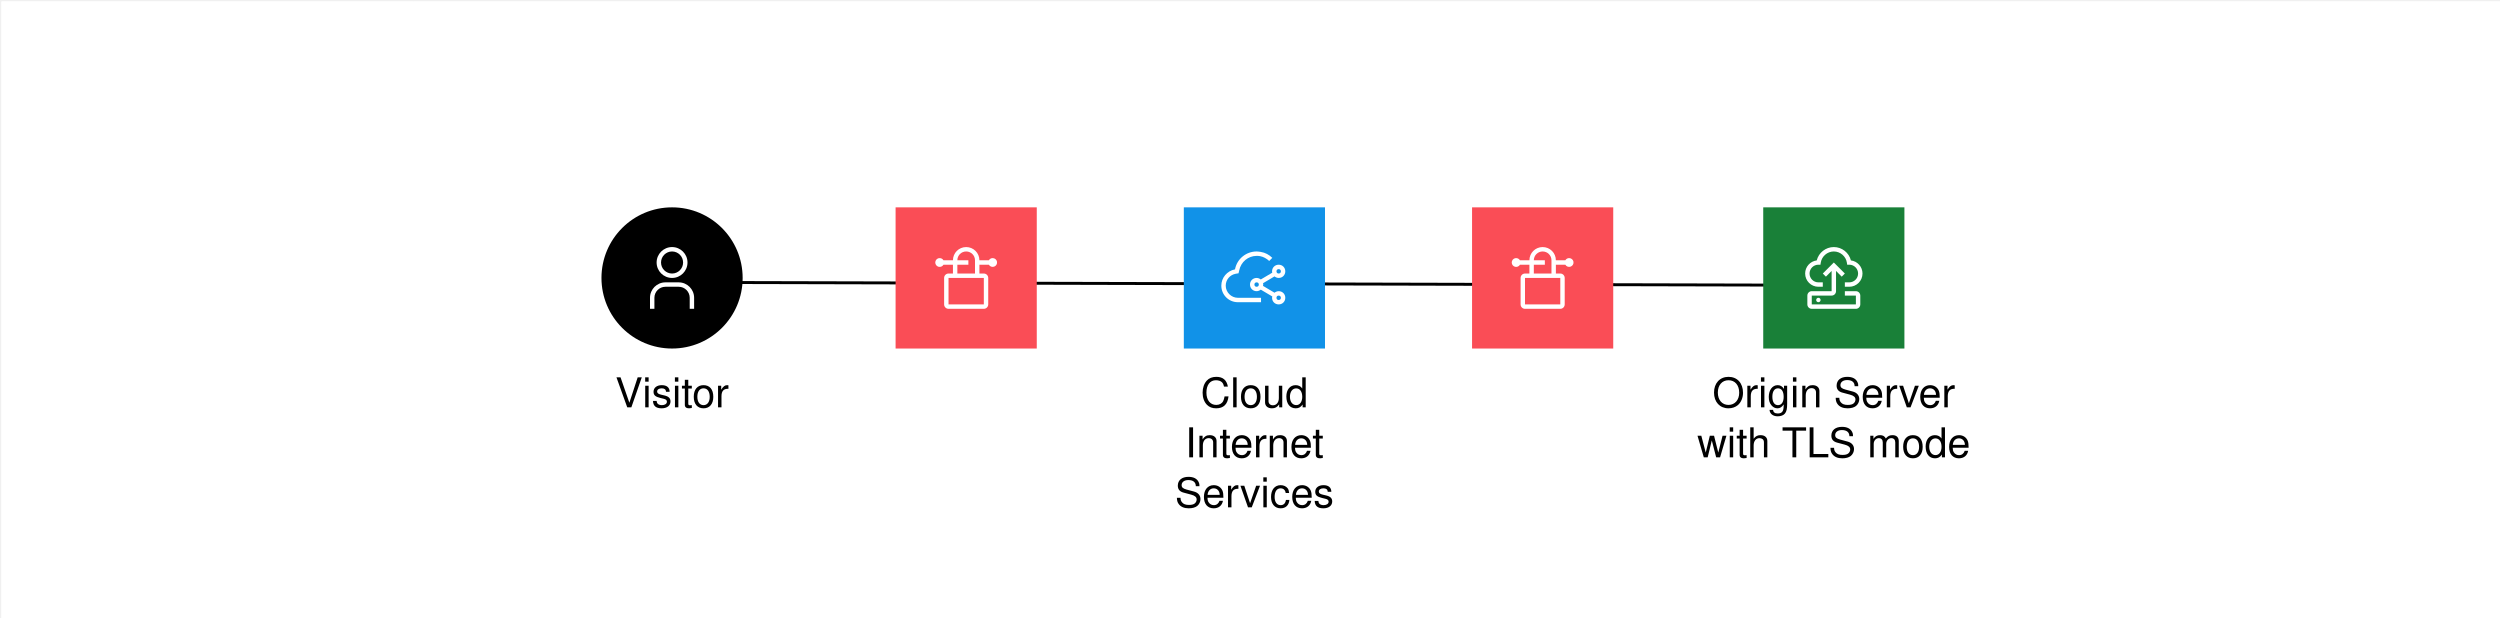
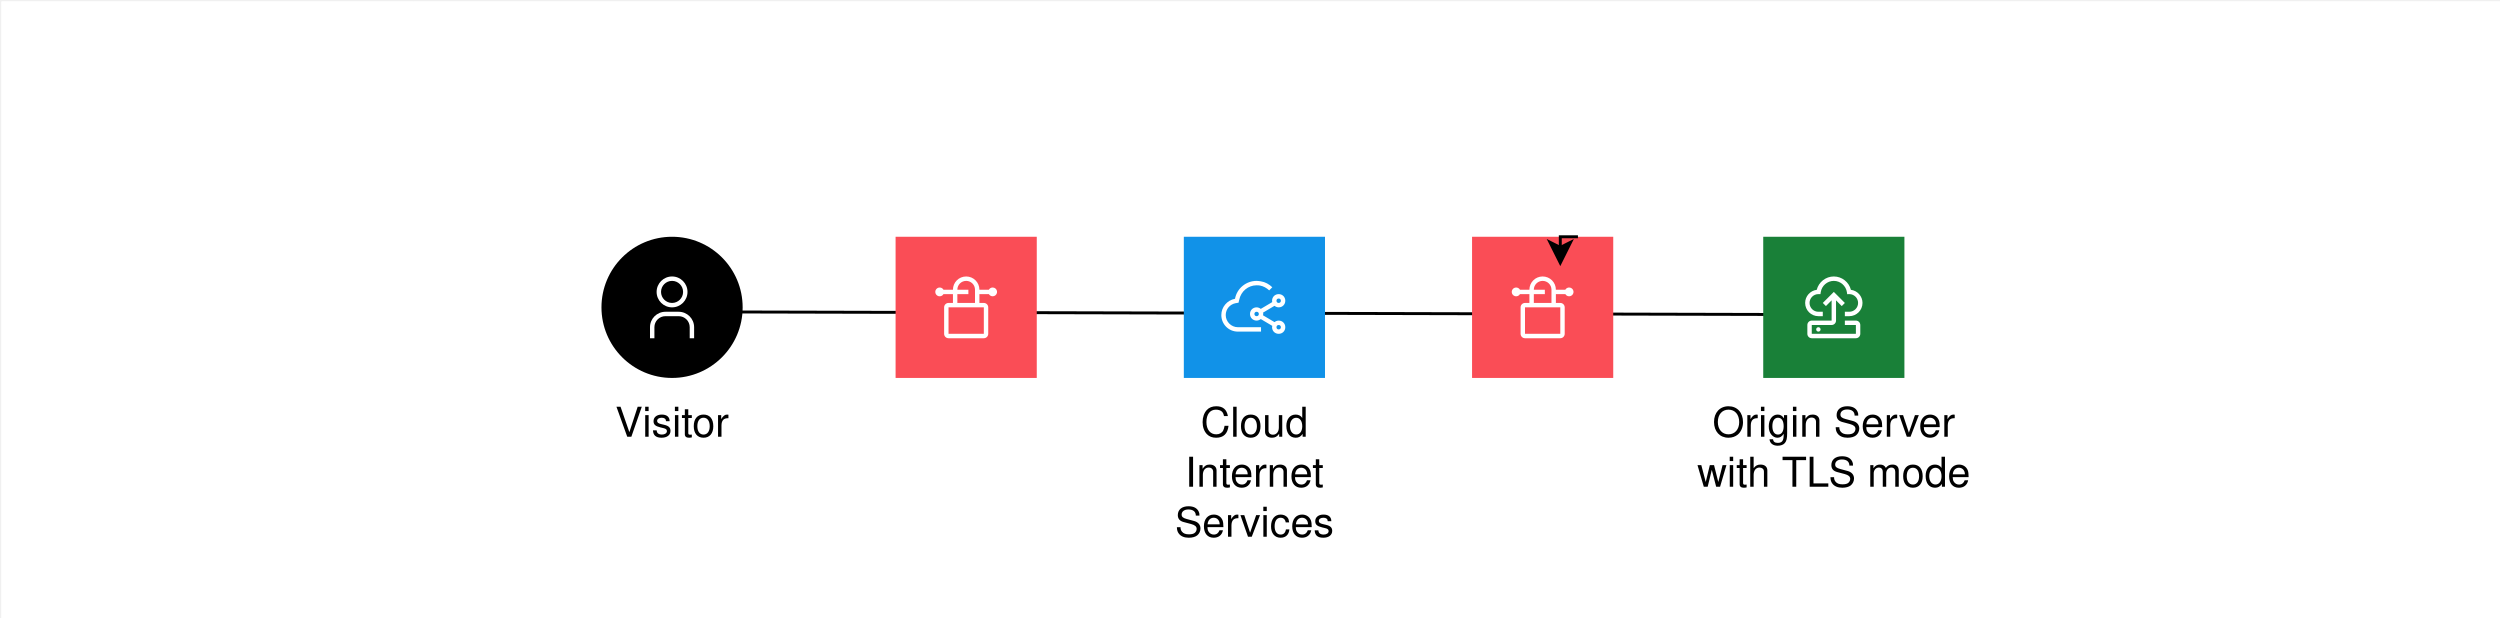
- <svg xmlns="http://www.w3.org/2000/svg" style="background: #ffffff; background-color: #ffffff; color-scheme: light;" version="1.1" width="850px" height="210px" viewBox="-0.5 -0.5 850 210" content="&lt;mxfile host=&quot;app.diagrams.net&quot; agent=&quot;Mozilla/5.0 (Macintosh; Intel Mac OS X 10_15_7) AppleWebKit/537.36 (KHTML, like Gecko) Chrome/138.0.0.0 Safari/537.36 Edg/138.0.0.0&quot; version=&quot;27.2.0&quot; scale=&quot;1&quot; border=&quot;0&quot;&gt;&#10;  &lt;diagram name=&quot;Page-1&quot; id=&quot;pApR3LaG8udPJI2VZ_sg&quot;&gt;&#10;    &lt;mxGraphModel dx=&quot;1226&quot; dy=&quot;698&quot; grid=&quot;1&quot; gridSize=&quot;10&quot; guides=&quot;1&quot; tooltips=&quot;1&quot; connect=&quot;1&quot; arrows=&quot;1&quot; fold=&quot;1&quot; page=&quot;1&quot; pageScale=&quot;1&quot; pageWidth=&quot;850&quot; pageHeight=&quot;1100&quot; math=&quot;0&quot; shadow=&quot;0&quot;&gt;&#10;      &lt;root&gt;&#10;        &lt;mxCell id=&quot;0&quot; /&gt;&#10;        &lt;mxCell id=&quot;1&quot; parent=&quot;0&quot; /&gt;&#10;        &lt;mxCell id=&quot;7pOWgZdMyRwZphAq9Xxv-1&quot; value=&quot;&quot; style=&quot;rounded=0;whiteSpace=wrap;html=1;fillColor=default;strokeColor=none;&quot; vertex=&quot;1&quot; parent=&quot;1&quot;&gt;&#10;          &lt;mxGeometry x=&quot;140&quot; y=&quot;170&quot; width=&quot;570&quot; height=&quot;210&quot; as=&quot;geometry&quot; /&gt;&#10;        &lt;/mxCell&gt;&#10;        &lt;mxCell id=&quot;7pOWgZdMyRwZphAq9Xxv-2&quot; value=&quot;&quot; style=&quot;endArrow=none;html=1;rounded=0;&quot; edge=&quot;1&quot; parent=&quot;1&quot;&gt;&#10;          &lt;mxGeometry width=&quot;50&quot; height=&quot;50&quot; relative=&quot;1&quot; as=&quot;geometry&quot;&gt;&#10;            &lt;mxPoint x=&quot;221&quot; y=&quot;265.5&quot; as=&quot;sourcePoint&quot; /&gt;&#10;            &lt;mxPoint x=&quot;631&quot; y=&quot;266.5&quot; as=&quot;targetPoint&quot; /&gt;&#10;          &lt;/mxGeometry&gt;&#10;        &lt;/mxCell&gt;&#10;        &lt;mxCell id=&quot;7pOWgZdMyRwZphAq9Xxv-3&quot; value=&quot;Visitor&quot; style=&quot;shape=ellipse;fillColor=#000000;aspect=fixed;resizable=0;labelPosition=center;verticalLabelPosition=bottom;align=center;verticalAlign=top;strokeColor=none;fontSize=14;&quot; vertex=&quot;1&quot; parent=&quot;1&quot;&gt;&#10;          &lt;mxGeometry x=&quot;204&quot; y=&quot;240&quot; width=&quot;48&quot; height=&quot;48&quot; as=&quot;geometry&quot; /&gt;&#10;        &lt;/mxCell&gt;&#10;        &lt;mxCell id=&quot;7pOWgZdMyRwZphAq9Xxv-4&quot; value=&quot;&quot; style=&quot;fillColor=#ffffff;strokeColor=none;dashed=0;outlineConnect=0;html=1;labelPosition=center;verticalLabelPosition=bottom;verticalAlign=top;part=1;movable=0;resizable=0;rotatable=0;shape=mxgraph.ibm_cloud.user&quot; vertex=&quot;1&quot; parent=&quot;7pOWgZdMyRwZphAq9Xxv-3&quot;&gt;&#10;          &lt;mxGeometry width=&quot;24&quot; height=&quot;24&quot; relative=&quot;1&quot; as=&quot;geometry&quot;&gt;&#10;            &lt;mxPoint x=&quot;12&quot; y=&quot;12&quot; as=&quot;offset&quot; /&gt;&#10;          &lt;/mxGeometry&gt;&#10;        &lt;/mxCell&gt;&#10;        &lt;mxCell id=&quot;7pOWgZdMyRwZphAq9Xxv-5&quot; value=&quot;Cloud &amp;#xa;Internet &amp;#xa;Services&quot; style=&quot;shape=rect;fillColor=#1192E8;aspect=fixed;resizable=0;labelPosition=center;verticalLabelPosition=bottom;align=center;verticalAlign=top;strokeColor=none;fontSize=14;&quot; vertex=&quot;1&quot; parent=&quot;1&quot;&gt;&#10;          &lt;mxGeometry x=&quot;402&quot; y=&quot;240&quot; width=&quot;48&quot; height=&quot;48&quot; as=&quot;geometry&quot; /&gt;&#10;        &lt;/mxCell&gt;&#10;        &lt;mxCell id=&quot;7pOWgZdMyRwZphAq9Xxv-6&quot; value=&quot;&quot; style=&quot;fillColor=#ffffff;strokeColor=none;dashed=0;outlineConnect=0;html=1;labelPosition=center;verticalLabelPosition=bottom;verticalAlign=top;part=1;movable=0;resizable=0;rotatable=0;shape=mxgraph.ibm_cloud.ibm-cloud--internet-services&quot; vertex=&quot;1&quot; parent=&quot;7pOWgZdMyRwZphAq9Xxv-5&quot;&gt;&#10;          &lt;mxGeometry width=&quot;24&quot; height=&quot;24&quot; relative=&quot;1&quot; as=&quot;geometry&quot;&gt;&#10;            &lt;mxPoint x=&quot;12&quot; y=&quot;12&quot; as=&quot;offset&quot; /&gt;&#10;          &lt;/mxGeometry&gt;&#10;        &lt;/mxCell&gt;&#10;        &lt;mxCell id=&quot;7pOWgZdMyRwZphAq9Xxv-7&quot; value=&quot;&quot; style=&quot;shape=rect;fillColor=#FA4D56;aspect=fixed;resizable=0;labelPosition=center;verticalLabelPosition=bottom;align=center;verticalAlign=top;strokeColor=none;fontSize=14;&quot; vertex=&quot;1&quot; parent=&quot;1&quot;&gt;&#10;          &lt;mxGeometry x=&quot;304&quot; y=&quot;240&quot; width=&quot;48&quot; height=&quot;48&quot; as=&quot;geometry&quot; /&gt;&#10;        &lt;/mxCell&gt;&#10;        &lt;mxCell id=&quot;7pOWgZdMyRwZphAq9Xxv-8&quot; value=&quot;&quot; style=&quot;fillColor=#ffffff;strokeColor=none;dashed=0;outlineConnect=0;html=1;labelPosition=center;verticalLabelPosition=bottom;verticalAlign=top;part=1;movable=0;resizable=0;rotatable=0;shape=mxgraph.ibm_cloud.vpn--connection&quot; vertex=&quot;1&quot; parent=&quot;7pOWgZdMyRwZphAq9Xxv-7&quot;&gt;&#10;          &lt;mxGeometry width=&quot;24&quot; height=&quot;24&quot; relative=&quot;1&quot; as=&quot;geometry&quot;&gt;&#10;            &lt;mxPoint x=&quot;12&quot; y=&quot;12&quot; as=&quot;offset&quot; /&gt;&#10;          &lt;/mxGeometry&gt;&#10;        &lt;/mxCell&gt;&#10;        &lt;mxCell id=&quot;7pOWgZdMyRwZphAq9Xxv-9&quot; value=&quot;&quot; style=&quot;shape=rect;fillColor=#FA4D56;aspect=fixed;resizable=0;labelPosition=center;verticalLabelPosition=bottom;align=center;verticalAlign=top;strokeColor=none;fontSize=14;&quot; vertex=&quot;1&quot; parent=&quot;1&quot;&gt;&#10;          &lt;mxGeometry x=&quot;500&quot; y=&quot;240&quot; width=&quot;48&quot; height=&quot;48&quot; as=&quot;geometry&quot; /&gt;&#10;        &lt;/mxCell&gt;&#10;        &lt;mxCell id=&quot;7pOWgZdMyRwZphAq9Xxv-10&quot; value=&quot;&quot; style=&quot;fillColor=#ffffff;strokeColor=none;dashed=0;outlineConnect=0;html=1;labelPosition=center;verticalLabelPosition=bottom;verticalAlign=top;part=1;movable=0;resizable=0;rotatable=0;shape=mxgraph.ibm_cloud.vpn--connection&quot; vertex=&quot;1&quot; parent=&quot;7pOWgZdMyRwZphAq9Xxv-9&quot;&gt;&#10;          &lt;mxGeometry width=&quot;24&quot; height=&quot;24&quot; relative=&quot;1&quot; as=&quot;geometry&quot;&gt;&#10;            &lt;mxPoint x=&quot;12&quot; y=&quot;12&quot; as=&quot;offset&quot; /&gt;&#10;          &lt;/mxGeometry&gt;&#10;        &lt;/mxCell&gt;&#10;        &lt;mxCell id=&quot;7pOWgZdMyRwZphAq9Xxv-11&quot; value=&quot;Origin Server&amp;#xa;with TLS mode&quot; style=&quot;shape=rect;fillColor=#198038;aspect=fixed;resizable=0;labelPosition=center;verticalLabelPosition=bottom;align=center;verticalAlign=top;strokeColor=none;fontSize=14;&quot; vertex=&quot;1&quot; parent=&quot;1&quot;&gt;&#10;          &lt;mxGeometry x=&quot;599&quot; y=&quot;240&quot; width=&quot;48&quot; height=&quot;48&quot; as=&quot;geometry&quot; /&gt;&#10;        &lt;/mxCell&gt;&#10;        &lt;mxCell id=&quot;7pOWgZdMyRwZphAq9Xxv-12&quot; value=&quot;&quot; style=&quot;fillColor=#ffffff;strokeColor=none;dashed=0;outlineConnect=0;html=1;labelPosition=center;verticalLabelPosition=bottom;verticalAlign=top;part=1;movable=0;resizable=0;rotatable=0;shape=mxgraph.ibm_cloud.ibm-cloud--virtual-server-classic&quot; vertex=&quot;1&quot; parent=&quot;7pOWgZdMyRwZphAq9Xxv-11&quot;&gt;&#10;          &lt;mxGeometry width=&quot;24&quot; height=&quot;24&quot; relative=&quot;1&quot; as=&quot;geometry&quot;&gt;&#10;            &lt;mxPoint x=&quot;12&quot; y=&quot;12&quot; as=&quot;offset&quot; /&gt;&#10;          &lt;/mxGeometry&gt;&#10;        &lt;/mxCell&gt;&#10;        &lt;mxCell id=&quot;7pOWgZdMyRwZphAq9Xxv-13&quot; value=&quot;&quot; style=&quot;rounded=0;whiteSpace=wrap;html=1;fillColor=default;strokeColor=none;&quot; vertex=&quot;1&quot; parent=&quot;1&quot;&gt;&#10;          &lt;mxGeometry y=&quot;170&quot; width=&quot;140&quot; height=&quot;210&quot; as=&quot;geometry&quot; /&gt;&#10;        &lt;/mxCell&gt;&#10;        &lt;mxCell id=&quot;7pOWgZdMyRwZphAq9Xxv-14&quot; value=&quot;&quot; style=&quot;rounded=0;whiteSpace=wrap;html=1;fillColor=default;strokeColor=none;&quot; vertex=&quot;1&quot; parent=&quot;1&quot;&gt;&#10;          &lt;mxGeometry x=&quot;710&quot; y=&quot;170&quot; width=&quot;140&quot; height=&quot;210&quot; as=&quot;geometry&quot; /&gt;&#10;        &lt;/mxCell&gt;&#10;      &lt;/root&gt;&#10;    &lt;/mxGraphModel&gt;&#10;  &lt;/diagram&gt;&#10;&lt;/mxfile&gt;&#10;">
+ <svg xmlns="http://www.w3.org/2000/svg" style="background: #ffffff; background-color: #ffffff; color-scheme: light;" version="1.1" width="850px" height="210px" viewBox="-0.5 -0.5 850 210" content="&lt;mxfile host=&quot;app.diagrams.net&quot; agent=&quot;Mozilla/5.0 (Macintosh; Intel Mac OS X 10_15_7) AppleWebKit/537.36 (KHTML, like Gecko) Chrome/138.0.0.0 Safari/537.36 Edg/138.0.0.0&quot; version=&quot;27.2.0&quot; scale=&quot;1&quot; border=&quot;0&quot;&gt;&#10;  &lt;diagram name=&quot;Page-1&quot; id=&quot;pApR3LaG8udPJI2VZ_sg&quot;&gt;&#10;    &lt;mxGraphModel dx=&quot;1226&quot; dy=&quot;698&quot; grid=&quot;1&quot; gridSize=&quot;10&quot; guides=&quot;1&quot; tooltips=&quot;1&quot; connect=&quot;1&quot; arrows=&quot;1&quot; fold=&quot;1&quot; page=&quot;1&quot; pageScale=&quot;1&quot; pageWidth=&quot;850&quot; pageHeight=&quot;1100&quot; math=&quot;0&quot; shadow=&quot;0&quot;&gt;&#10;      &lt;root&gt;&#10;        &lt;mxCell id=&quot;0&quot; /&gt;&#10;        &lt;mxCell id=&quot;1&quot; parent=&quot;0&quot; /&gt;&#10;        &lt;mxCell id=&quot;7pOWgZdMyRwZphAq9Xxv-1&quot; value=&quot;&quot; style=&quot;rounded=0;whiteSpace=wrap;html=1;fillColor=default;strokeColor=none;&quot; vertex=&quot;1&quot; parent=&quot;1&quot;&gt;&#10;          &lt;mxGeometry x=&quot;140&quot; y=&quot;170&quot; width=&quot;570&quot; height=&quot;210&quot; as=&quot;geometry&quot; /&gt;&#10;        &lt;/mxCell&gt;&#10;        &lt;mxCell id=&quot;7pOWgZdMyRwZphAq9Xxv-2&quot; value=&quot;&quot; style=&quot;endArrow=none;html=1;rounded=0;&quot; edge=&quot;1&quot; parent=&quot;1&quot;&gt;&#10;          &lt;mxGeometry width=&quot;50&quot; height=&quot;50&quot; relative=&quot;1&quot; as=&quot;geometry&quot;&gt;&#10;            &lt;mxPoint x=&quot;221&quot; y=&quot;275.5&quot; as=&quot;sourcePoint&quot; /&gt;&#10;            &lt;mxPoint x=&quot;631&quot; y=&quot;276.5&quot; as=&quot;targetPoint&quot; /&gt;&#10;          &lt;/mxGeometry&gt;&#10;        &lt;/mxCell&gt;&#10;        &lt;mxCell id=&quot;7pOWgZdMyRwZphAq9Xxv-3&quot; value=&quot;Visitor&quot; style=&quot;shape=ellipse;fillColor=#000000;aspect=fixed;resizable=0;labelPosition=center;verticalLabelPosition=bottom;align=center;verticalAlign=top;strokeColor=none;fontSize=14;&quot; vertex=&quot;1&quot; parent=&quot;1&quot;&gt;&#10;          &lt;mxGeometry x=&quot;204&quot; y=&quot;250&quot; width=&quot;48&quot; height=&quot;48&quot; as=&quot;geometry&quot; /&gt;&#10;        &lt;/mxCell&gt;&#10;        &lt;mxCell id=&quot;7pOWgZdMyRwZphAq9Xxv-4&quot; value=&quot;&quot; style=&quot;fillColor=#ffffff;strokeColor=none;dashed=0;outlineConnect=0;html=1;labelPosition=center;verticalLabelPosition=bottom;verticalAlign=top;part=1;movable=0;resizable=0;rotatable=0;shape=mxgraph.ibm_cloud.user&quot; vertex=&quot;1&quot; parent=&quot;7pOWgZdMyRwZphAq9Xxv-3&quot;&gt;&#10;          &lt;mxGeometry width=&quot;24&quot; height=&quot;24&quot; relative=&quot;1&quot; as=&quot;geometry&quot;&gt;&#10;            &lt;mxPoint x=&quot;12&quot; y=&quot;12&quot; as=&quot;offset&quot; /&gt;&#10;          &lt;/mxGeometry&gt;&#10;        &lt;/mxCell&gt;&#10;        &lt;mxCell id=&quot;7pOWgZdMyRwZphAq9Xxv-5&quot; value=&quot;Cloud &amp;#xa;Internet &amp;#xa;Services&quot; style=&quot;shape=rect;fillColor=#1192E8;aspect=fixed;resizable=0;labelPosition=center;verticalLabelPosition=bottom;align=center;verticalAlign=top;strokeColor=none;fontSize=14;&quot; vertex=&quot;1&quot; parent=&quot;1&quot;&gt;&#10;          &lt;mxGeometry x=&quot;402&quot; y=&quot;250&quot; width=&quot;48&quot; height=&quot;48&quot; as=&quot;geometry&quot; /&gt;&#10;        &lt;/mxCell&gt;&#10;        &lt;mxCell id=&quot;7pOWgZdMyRwZphAq9Xxv-6&quot; value=&quot;&quot; style=&quot;fillColor=#ffffff;strokeColor=none;dashed=0;outlineConnect=0;html=1;labelPosition=center;verticalLabelPosition=bottom;verticalAlign=top;part=1;movable=0;resizable=0;rotatable=0;shape=mxgraph.ibm_cloud.ibm-cloud--internet-services&quot; vertex=&quot;1&quot; parent=&quot;7pOWgZdMyRwZphAq9Xxv-5&quot;&gt;&#10;          &lt;mxGeometry width=&quot;24&quot; height=&quot;24&quot; relative=&quot;1&quot; as=&quot;geometry&quot;&gt;&#10;            &lt;mxPoint x=&quot;12&quot; y=&quot;12&quot; as=&quot;offset&quot; /&gt;&#10;          &lt;/mxGeometry&gt;&#10;        &lt;/mxCell&gt;&#10;        &lt;mxCell id=&quot;7pOWgZdMyRwZphAq9Xxv-7&quot; value=&quot;&quot; style=&quot;shape=rect;fillColor=#FA4D56;aspect=fixed;resizable=0;labelPosition=center;verticalLabelPosition=bottom;align=center;verticalAlign=top;strokeColor=none;fontSize=14;&quot; vertex=&quot;1&quot; parent=&quot;1&quot;&gt;&#10;          &lt;mxGeometry x=&quot;304&quot; y=&quot;250&quot; width=&quot;48&quot; height=&quot;48&quot; as=&quot;geometry&quot; /&gt;&#10;        &lt;/mxCell&gt;&#10;        &lt;mxCell id=&quot;7pOWgZdMyRwZphAq9Xxv-8&quot; value=&quot;&quot; style=&quot;fillColor=#ffffff;strokeColor=none;dashed=0;outlineConnect=0;html=1;labelPosition=center;verticalLabelPosition=bottom;verticalAlign=top;part=1;movable=0;resizable=0;rotatable=0;shape=mxgraph.ibm_cloud.vpn--connection&quot; vertex=&quot;1&quot; parent=&quot;7pOWgZdMyRwZphAq9Xxv-7&quot;&gt;&#10;          &lt;mxGeometry width=&quot;24&quot; height=&quot;24&quot; relative=&quot;1&quot; as=&quot;geometry&quot;&gt;&#10;            &lt;mxPoint x=&quot;12&quot; y=&quot;12&quot; as=&quot;offset&quot; /&gt;&#10;          &lt;/mxGeometry&gt;&#10;        &lt;/mxCell&gt;&#10;        &lt;mxCell id=&quot;7pOWgZdMyRwZphAq9Xxv-9&quot; value=&quot;&quot; style=&quot;shape=rect;fillColor=#FA4D56;aspect=fixed;resizable=0;labelPosition=center;verticalLabelPosition=bottom;align=center;verticalAlign=top;strokeColor=none;fontSize=14;&quot; vertex=&quot;1&quot; parent=&quot;1&quot;&gt;&#10;          &lt;mxGeometry x=&quot;500&quot; y=&quot;250&quot; width=&quot;48&quot; height=&quot;48&quot; as=&quot;geometry&quot; /&gt;&#10;        &lt;/mxCell&gt;&#10;        &lt;mxCell id=&quot;7pOWgZdMyRwZphAq9Xxv-10&quot; value=&quot;&quot; style=&quot;fillColor=#ffffff;strokeColor=none;dashed=0;outlineConnect=0;html=1;labelPosition=center;verticalLabelPosition=bottom;verticalAlign=top;part=1;movable=0;resizable=0;rotatable=0;shape=mxgraph.ibm_cloud.vpn--connection&quot; vertex=&quot;1&quot; parent=&quot;7pOWgZdMyRwZphAq9Xxv-9&quot;&gt;&#10;          &lt;mxGeometry width=&quot;24&quot; height=&quot;24&quot; relative=&quot;1&quot; as=&quot;geometry&quot;&gt;&#10;            &lt;mxPoint x=&quot;12&quot; y=&quot;12&quot; as=&quot;offset&quot; /&gt;&#10;          &lt;/mxGeometry&gt;&#10;        &lt;/mxCell&gt;&#10;        &lt;mxCell id=&quot;7pOWgZdMyRwZphAq9Xxv-11&quot; value=&quot;Origin Server&amp;#xa;with TLS mode&quot; style=&quot;shape=rect;fillColor=#198038;aspect=fixed;resizable=0;labelPosition=center;verticalLabelPosition=bottom;align=center;verticalAlign=top;strokeColor=none;fontSize=14;&quot; vertex=&quot;1&quot; parent=&quot;1&quot;&gt;&#10;          &lt;mxGeometry x=&quot;599&quot; y=&quot;250&quot; width=&quot;48&quot; height=&quot;48&quot; as=&quot;geometry&quot; /&gt;&#10;        &lt;/mxCell&gt;&#10;        &lt;mxCell id=&quot;7pOWgZdMyRwZphAq9Xxv-12&quot; value=&quot;&quot; style=&quot;fillColor=#ffffff;strokeColor=none;dashed=0;outlineConnect=0;html=1;labelPosition=center;verticalLabelPosition=bottom;verticalAlign=top;part=1;movable=0;resizable=0;rotatable=0;shape=mxgraph.ibm_cloud.ibm-cloud--virtual-server-classic&quot; vertex=&quot;1&quot; parent=&quot;7pOWgZdMyRwZphAq9Xxv-11&quot;&gt;&#10;          &lt;mxGeometry width=&quot;24&quot; height=&quot;24&quot; relative=&quot;1&quot; as=&quot;geometry&quot;&gt;&#10;            &lt;mxPoint x=&quot;12&quot; y=&quot;12&quot; as=&quot;offset&quot; /&gt;&#10;          &lt;/mxGeometry&gt;&#10;        &lt;/mxCell&gt;&#10;        &lt;mxCell id=&quot;7pOWgZdMyRwZphAq9Xxv-13&quot; value=&quot;&quot; style=&quot;rounded=0;whiteSpace=wrap;html=1;fillColor=default;strokeColor=none;&quot; vertex=&quot;1&quot; parent=&quot;1&quot;&gt;&#10;          &lt;mxGeometry y=&quot;170&quot; width=&quot;140&quot; height=&quot;210&quot; as=&quot;geometry&quot; /&gt;&#10;        &lt;/mxCell&gt;&#10;        &lt;mxCell id=&quot;7pOWgZdMyRwZphAq9Xxv-14&quot; value=&quot;&quot; style=&quot;rounded=0;whiteSpace=wrap;html=1;fillColor=default;strokeColor=none;&quot; vertex=&quot;1&quot; parent=&quot;1&quot;&gt;&#10;          &lt;mxGeometry x=&quot;710&quot; y=&quot;170&quot; width=&quot;140&quot; height=&quot;210&quot; as=&quot;geometry&quot; /&gt;&#10;        &lt;/mxCell&gt;&#10;        &lt;mxCell id=&quot;7pOWgZdMyRwZphAq9Xxv-15&quot; style=&quot;edgeStyle=orthogonalEdgeStyle;rounded=0;orthogonalLoop=1;jettySize=auto;html=1;exitX=0.75;exitY=0;exitDx=0;exitDy=0;entryX=0.625;entryY=0.208;entryDx=0;entryDy=0;entryPerimeter=0;&quot; edge=&quot;1&quot; parent=&quot;1&quot; source=&quot;7pOWgZdMyRwZphAq9Xxv-9&quot; target=&quot;7pOWgZdMyRwZphAq9Xxv-9&quot;&gt;&#10;          &lt;mxGeometry relative=&quot;1&quot; as=&quot;geometry&quot; /&gt;&#10;        &lt;/mxCell&gt;&#10;      &lt;/root&gt;&#10;    &lt;/mxGraphModel&gt;&#10;  &lt;/diagram&gt;&#10;&lt;/mxfile&gt;&#10;">
  <defs />
  <rect fill="#ffffff" width="100%" height="100%" x="0" y="0" style="fill: rgb(255, 255, 255);" />
  <g>
    <g data-cell-id="0">
      <g data-cell-id="1">
        <g data-cell-id="7pOWgZdMyRwZphAq9Xxv-1">
          <g>
            <rect x="140" y="0" width="570" height="210" fill="#ffffff" stroke="none" pointer-events="all" style="fill: rgb(255, 255, 255);" />
          </g>
        </g>
        <g data-cell-id="7pOWgZdMyRwZphAq9Xxv-2">
          <g>
-             <path d="M 221 95.5 L 631 96.5" fill="none" stroke="#000000" stroke-miterlimit="10" pointer-events="stroke" style="stroke: rgb(0, 0, 0);" />
+             <path d="M 221 105.5 L 631 106.5" fill="none" stroke="#000000" stroke-miterlimit="10" pointer-events="stroke" style="stroke: rgb(0, 0, 0);" />
          </g>
        </g>
        <g data-cell-id="7pOWgZdMyRwZphAq9Xxv-3">
          <g>
-             <ellipse cx="228" cy="94" rx="24" ry="24" fill="#000000" stroke="none" pointer-events="all" style="fill: rgb(0, 0, 0);" />
+             <ellipse cx="228" cy="104" rx="24" ry="24" fill="#000000" stroke="none" pointer-events="all" style="fill: rgb(0, 0, 0);" />
          </g>
          <g>
            <g fill="#000000" font-family="Helvetica" text-anchor="middle" font-size="14px" style="fill: rgb(0, 0, 0);">
-               <text x="228" y="138">Visitor</text>
+               <text x="228" y="148">Visitor</text>
            </g>
          </g>
          <g data-cell-id="7pOWgZdMyRwZphAq9Xxv-4">
            <g>
-               <rect x="216" y="82" width="24" height="24" fill="none" stroke="none" pointer-events="all" />
-               <rect x="216" y="82" width="0" height="0" fill="none" stroke="none" pointer-events="all" />
-               <path d="M 228 85 C 230.07 85 231.75 86.68 231.75 88.75 C 231.75 90.82 230.07 92.5 228 92.5 C 225.93 92.5 224.25 90.82 224.25 88.75 C 224.25 86.68 225.93 85 228 85 M 228 83.5 C 225.1 83.5 222.75 85.85 222.75 88.75 C 222.75 91.65 225.1 94 228 94 C 230.9 94 233.25 91.65 233.25 88.75 C 233.25 85.85 230.9 83.5 228 83.5 Z M 235.5 104.5 L 234 104.5 L 234 100.75 C 234 98.68 232.32 97 230.25 97 L 225.75 97 C 223.68 97 222 98.68 222 100.75 L 222 104.5 L 220.5 104.5 L 220.5 100.75 C 220.5 97.85 222.85 95.5 225.75 95.5 L 230.25 95.5 C 233.15 95.5 235.5 97.85 235.5 100.75 Z" fill="#ffffff" stroke="none" pointer-events="all" style="fill: rgb(255, 255, 255);" />
+               <rect x="216" y="92" width="24" height="24" fill="none" stroke="none" pointer-events="all" />
+               <rect x="216" y="92" width="0" height="0" fill="none" stroke="none" pointer-events="all" />
+               <path d="M 228 95 C 230.07 95 231.75 96.68 231.75 98.75 C 231.75 100.82 230.07 102.5 228 102.5 C 225.93 102.5 224.25 100.82 224.25 98.75 C 224.25 96.68 225.93 95 228 95 M 228 93.5 C 225.1 93.5 222.75 95.85 222.75 98.75 C 222.75 101.65 225.1 104 228 104 C 230.9 104 233.25 101.65 233.25 98.75 C 233.25 95.85 230.9 93.5 228 93.5 Z M 235.5 114.5 L 234 114.5 L 234 110.75 C 234 108.68 232.32 107 230.25 107 L 225.75 107 C 223.68 107 222 108.68 222 110.75 L 222 114.5 L 220.5 114.5 L 220.5 110.75 C 220.5 107.85 222.85 105.5 225.75 105.5 L 230.25 105.5 C 233.15 105.5 235.5 107.85 235.5 110.75 Z" fill="#ffffff" stroke="none" pointer-events="all" style="fill: rgb(255, 255, 255);" />
            </g>
          </g>
        </g>
        <g data-cell-id="7pOWgZdMyRwZphAq9Xxv-5">
          <g>
-             <rect x="402" y="70" width="48" height="48" fill="#1192e8" stroke="none" pointer-events="all" style="fill: rgb(17, 146, 232);" />
+             <rect x="402" y="80" width="48" height="48" fill="#1192e8" stroke="none" pointer-events="all" style="fill: rgb(17, 146, 232);" />
          </g>
          <g>
            <g fill="#000000" font-family="Helvetica" text-anchor="middle" font-size="14px" style="fill: rgb(0, 0, 0);">
-               <text x="426" y="138">Cloud </text>
-               <text x="426" y="155">Internet </text>
-               <text x="426" y="172">Services</text>
+               <text x="426" y="148">Cloud </text>
+               <text x="426" y="165">Internet </text>
+               <text x="426" y="182">Services</text>
            </g>
          </g>
          <g data-cell-id="7pOWgZdMyRwZphAq9Xxv-6">
            <g>
-               <rect x="414" y="82" width="24" height="24" fill="none" stroke="none" pointer-events="all" />
-               <rect x="414" y="82" width="0" height="0" fill="none" stroke="none" pointer-events="all" />
-               <path d="M 434.25 98.5 C 433.72 98.5 433.2 98.73 432.83 99.02 L 428.92 96.7 C 428.92 96.55 429 96.4 429 96.25 C 429 96.1 429 95.95 428.92 95.8 L 432.83 93.48 C 433.2 93.77 433.72 94 434.25 94 C 435.53 94 436.5 93.02 436.5 91.75 C 436.5 90.48 435.53 89.5 434.25 89.5 C 432.97 89.5 432 90.48 432 91.75 C 432 91.9 432 92.05 432.08 92.2 L 428.17 94.52 C 427.8 94.23 427.28 94 426.75 94 C 425.47 94 424.5 94.98 424.5 96.25 C 424.5 97.52 425.47 98.5 426.75 98.5 C 427.28 98.5 427.8 98.27 428.17 97.98 L 432.08 100.3 C 432.08 100.45 432 100.6 432 100.75 C 432 102.02 432.97 103 434.25 103 C 435.53 103 436.5 102.02 436.5 100.75 C 436.5 99.48 435.53 98.5 434.25 98.5 Z M 434.25 91 C 434.7 91 435 91.3 435 91.75 C 435 92.2 434.7 92.5 434.25 92.5 C 433.8 92.5 433.5 92.2 433.5 91.75 C 433.5 91.3 433.8 91 434.25 91 Z M 426.75 97 C 426.3 97 426 96.7 426 96.25 C 426 95.8 426.3 95.5 426.75 95.5 C 427.2 95.5 427.5 95.8 427.5 96.25 C 427.5 96.7 427.2 97 426.75 97 Z M 434.25 101.5 C 433.8 101.5 433.5 101.2 433.5 100.75 C 433.5 100.3 433.8 100 434.25 100 C 434.7 100 435 100.3 435 100.75 C 435 101.2 434.7 101.5 434.25 101.5 Z" fill="#ffffff" stroke="none" pointer-events="all" style="fill: rgb(255, 255, 255);" />
-               <path d="M 428.25 100.75 L 420.38 100.75 C 418.13 100.75 416.25 98.88 416.25 96.63 C 416.25 94.6 417.67 92.95 419.63 92.58 L 420.6 92.42 L 420.83 91.45 C 421.42 88.52 423.9 86.5 426.75 86.5 C 427.13 86.5 427.5 86.5 427.88 86.58 C 429.08 86.8 430.13 87.4 431.03 88.23 L 432.08 87.17 C 431.03 86.13 429.67 85.38 428.17 85.15 C 427.72 85.08 427.2 85 426.75 85 C 423.22 85 420.08 87.48 419.4 91.08 C 416.7 91.6 414.75 93.92 414.75 96.63 C 414.75 99.7 417.22 102.25 420.38 102.25 L 428.25 102.25 L 428.25 100.75 Z" fill="#ffffff" stroke="none" pointer-events="all" style="fill: rgb(255, 255, 255);" />
+               <rect x="414" y="92" width="24" height="24" fill="none" stroke="none" pointer-events="all" />
+               <rect x="414" y="92" width="0" height="0" fill="none" stroke="none" pointer-events="all" />
+               <path d="M 434.25 108.5 C 433.72 108.5 433.2 108.73 432.83 109.02 L 428.92 106.7 C 428.92 106.55 429 106.4 429 106.25 C 429 106.1 429 105.95 428.92 105.8 L 432.83 103.48 C 433.2 103.77 433.72 104 434.25 104 C 435.53 104 436.5 103.02 436.5 101.75 C 436.5 100.48 435.53 99.5 434.25 99.5 C 432.97 99.5 432 100.48 432 101.75 C 432 101.9 432 102.05 432.08 102.2 L 428.17 104.52 C 427.8 104.23 427.28 104 426.75 104 C 425.47 104 424.5 104.98 424.5 106.25 C 424.5 107.52 425.47 108.5 426.75 108.5 C 427.28 108.5 427.8 108.27 428.17 107.98 L 432.08 110.3 C 432.08 110.45 432 110.6 432 110.75 C 432 112.02 432.97 113 434.25 113 C 435.53 113 436.5 112.02 436.5 110.75 C 436.5 109.48 435.53 108.5 434.25 108.5 Z M 434.25 101 C 434.7 101 435 101.3 435 101.75 C 435 102.2 434.7 102.5 434.25 102.5 C 433.8 102.5 433.5 102.2 433.5 101.75 C 433.5 101.3 433.8 101 434.25 101 Z M 426.75 107 C 426.3 107 426 106.7 426 106.25 C 426 105.8 426.3 105.5 426.75 105.5 C 427.2 105.5 427.5 105.8 427.5 106.25 C 427.5 106.7 427.2 107 426.75 107 Z M 434.25 111.5 C 433.8 111.5 433.5 111.2 433.5 110.75 C 433.5 110.3 433.8 110 434.25 110 C 434.7 110 435 110.3 435 110.75 C 435 111.2 434.7 111.5 434.25 111.5 Z" fill="#ffffff" stroke="none" pointer-events="all" style="fill: rgb(255, 255, 255);" />
+               <path d="M 428.25 110.75 L 420.38 110.75 C 418.13 110.75 416.25 108.88 416.25 106.63 C 416.25 104.6 417.67 102.95 419.63 102.58 L 420.6 102.42 L 420.83 101.45 C 421.42 98.52 423.9 96.5 426.75 96.5 C 427.13 96.5 427.5 96.5 427.88 96.58 C 429.08 96.8 430.13 97.4 431.03 98.23 L 432.08 97.17 C 431.03 96.13 429.67 95.38 428.17 95.15 C 427.72 95.08 427.2 95 426.75 95 C 423.22 95 420.08 97.48 419.4 101.08 C 416.7 101.6 414.75 103.92 414.75 106.63 C 414.75 109.7 417.22 112.25 420.38 112.25 L 428.25 112.25 L 428.25 110.75 Z" fill="#ffffff" stroke="none" pointer-events="all" style="fill: rgb(255, 255, 255);" />
            </g>
          </g>
        </g>
        <g data-cell-id="7pOWgZdMyRwZphAq9Xxv-7">
          <g>
-             <rect x="304" y="70" width="48" height="48" fill="#fa4d56" stroke="none" pointer-events="all" style="fill: rgb(250, 77, 86);" />
+             <rect x="304" y="80" width="48" height="48" fill="#fa4d56" stroke="none" pointer-events="all" style="fill: rgb(250, 77, 86);" />
          </g>
          <g data-cell-id="7pOWgZdMyRwZphAq9Xxv-8">
            <g>
-               <rect x="316" y="82" width="24" height="24" fill="none" stroke="none" pointer-events="all" />
-               <rect x="316" y="82" width="0" height="0" fill="none" stroke="none" pointer-events="all" />
-               <path d="M 337 87.25 C 336.47 87.25 335.97 87.54 335.71 88 L 332.5 88 C 332.5 85.51 330.49 83.5 328 83.5 C 325.51 83.5 323.5 85.51 323.5 88 L 320.29 88 C 319.95 87.41 319.26 87.13 318.6 87.3 C 317.95 87.48 317.49 88.07 317.49 88.75 C 317.49 89.43 317.95 90.02 318.6 90.2 C 319.26 90.37 319.95 90.09 320.29 89.5 L 323.5 89.5 L 323.5 92.5 L 322 92.5 C 321.17 92.5 320.5 93.17 320.5 94 L 320.5 103 C 320.5 103.83 321.17 104.5 322 104.5 L 334 104.5 C 334.83 104.5 335.5 103.83 335.5 103 L 335.5 94 C 335.5 93.17 334.83 92.5 334 92.5 L 332.5 92.5 L 332.5 89.5 L 335.71 89.5 C 336.07 90.13 336.84 90.4 337.52 90.15 C 338.2 89.9 338.61 89.2 338.48 88.48 C 338.35 87.77 337.73 87.25 337 87.25 M 325 88 C 325 86.34 326.34 85 328 85 C 329.66 85 331 86.34 331 88 L 331 92.5 L 325 92.5 L 325 89.5 L 328.75 89.5 L 328.75 88 Z M 334 94 L 334 103 L 322 103 L 322 94 Z" fill="#ffffff" stroke="none" pointer-events="all" style="fill: rgb(255, 255, 255);" />
+               <rect x="316" y="92" width="24" height="24" fill="none" stroke="none" pointer-events="all" />
+               <rect x="316" y="92" width="0" height="0" fill="none" stroke="none" pointer-events="all" />
+               <path d="M 337 97.25 C 336.47 97.25 335.97 97.54 335.71 98 L 332.5 98 C 332.5 95.51 330.49 93.5 328 93.5 C 325.51 93.5 323.5 95.51 323.5 98 L 320.29 98 C 319.95 97.41 319.26 97.13 318.6 97.3 C 317.95 97.48 317.49 98.07 317.49 98.75 C 317.49 99.43 317.95 100.02 318.6 100.2 C 319.26 100.37 319.95 100.09 320.29 99.5 L 323.5 99.5 L 323.5 102.5 L 322 102.5 C 321.17 102.5 320.5 103.17 320.5 104 L 320.5 113 C 320.5 113.83 321.17 114.5 322 114.5 L 334 114.5 C 334.83 114.5 335.5 113.83 335.5 113 L 335.5 104 C 335.5 103.17 334.83 102.5 334 102.5 L 332.5 102.5 L 332.5 99.5 L 335.71 99.5 C 336.07 100.13 336.84 100.4 337.52 100.15 C 338.2 99.9 338.61 99.2 338.48 98.48 C 338.35 97.77 337.73 97.25 337 97.25 M 325 98 C 325 96.34 326.34 95 328 95 C 329.66 95 331 96.34 331 98 L 331 102.5 L 325 102.5 L 325 99.5 L 328.75 99.5 L 328.75 98 Z M 334 104 L 334 113 L 322 113 L 322 104 Z" fill="#ffffff" stroke="none" pointer-events="all" style="fill: rgb(255, 255, 255);" />
            </g>
          </g>
        </g>
        <g data-cell-id="7pOWgZdMyRwZphAq9Xxv-9">
          <g>
-             <rect x="500" y="70" width="48" height="48" fill="#fa4d56" stroke="none" pointer-events="all" style="fill: rgb(250, 77, 86);" />
+             <rect x="500" y="80" width="48" height="48" fill="#fa4d56" stroke="none" pointer-events="all" style="fill: rgb(250, 77, 86);" />
          </g>
          <g data-cell-id="7pOWgZdMyRwZphAq9Xxv-10">
            <g>
-               <rect x="512" y="82" width="24" height="24" fill="none" stroke="none" pointer-events="all" />
-               <rect x="512" y="82" width="0" height="0" fill="none" stroke="none" pointer-events="all" />
-               <path d="M 533 87.25 C 532.47 87.25 531.97 87.54 531.71 88 L 528.5 88 C 528.5 85.51 526.49 83.5 524 83.5 C 521.51 83.5 519.5 85.51 519.5 88 L 516.29 88 C 515.95 87.41 515.26 87.13 514.6 87.3 C 513.95 87.48 513.49 88.07 513.49 88.75 C 513.49 89.43 513.95 90.02 514.6 90.2 C 515.26 90.37 515.95 90.09 516.29 89.5 L 519.5 89.5 L 519.5 92.5 L 518 92.5 C 517.17 92.5 516.5 93.17 516.5 94 L 516.5 103 C 516.5 103.83 517.17 104.5 518 104.5 L 530 104.5 C 530.83 104.5 531.5 103.83 531.5 103 L 531.5 94 C 531.5 93.17 530.83 92.5 530 92.5 L 528.5 92.5 L 528.5 89.5 L 531.71 89.5 C 532.07 90.13 532.84 90.4 533.52 90.15 C 534.2 89.9 534.61 89.2 534.48 88.48 C 534.35 87.77 533.73 87.25 533 87.25 M 521 88 C 521 86.34 522.34 85 524 85 C 525.66 85 527 86.34 527 88 L 527 92.5 L 521 92.5 L 521 89.5 L 524.75 89.5 L 524.75 88 Z M 530 94 L 530 103 L 518 103 L 518 94 Z" fill="#ffffff" stroke="none" pointer-events="all" style="fill: rgb(255, 255, 255);" />
+               <rect x="512" y="92" width="24" height="24" fill="none" stroke="none" pointer-events="all" />
+               <rect x="512" y="92" width="0" height="0" fill="none" stroke="none" pointer-events="all" />
+               <path d="M 533 97.25 C 532.47 97.25 531.97 97.54 531.71 98 L 528.5 98 C 528.5 95.51 526.49 93.5 524 93.5 C 521.51 93.5 519.5 95.51 519.5 98 L 516.29 98 C 515.95 97.41 515.26 97.13 514.6 97.3 C 513.95 97.48 513.49 98.07 513.49 98.75 C 513.49 99.43 513.95 100.02 514.6 100.2 C 515.26 100.37 515.95 100.09 516.29 99.5 L 519.5 99.5 L 519.5 102.5 L 518 102.5 C 517.17 102.5 516.5 103.17 516.5 104 L 516.5 113 C 516.5 113.83 517.17 114.5 518 114.5 L 530 114.5 C 530.83 114.5 531.5 113.83 531.5 113 L 531.5 104 C 531.5 103.17 530.83 102.5 530 102.5 L 528.5 102.5 L 528.5 99.5 L 531.71 99.5 C 532.07 100.13 532.84 100.4 533.52 100.15 C 534.2 99.9 534.61 99.2 534.48 98.48 C 534.35 97.77 533.73 97.25 533 97.25 M 521 98 C 521 96.34 522.34 95 524 95 C 525.66 95 527 96.34 527 98 L 527 102.5 L 521 102.5 L 521 99.5 L 524.75 99.5 L 524.75 98 Z M 530 104 L 530 113 L 518 113 L 518 104 Z" fill="#ffffff" stroke="none" pointer-events="all" style="fill: rgb(255, 255, 255);" />
            </g>
          </g>
        </g>
        <g data-cell-id="7pOWgZdMyRwZphAq9Xxv-11">
          <g>
-             <rect x="599" y="70" width="48" height="48" fill="#198038" stroke="none" pointer-events="all" style="fill: rgb(25, 128, 56);" />
+             <rect x="599" y="80" width="48" height="48" fill="#198038" stroke="none" pointer-events="all" style="fill: rgb(25, 128, 56);" />
          </g>
          <g>
            <g fill="#000000" font-family="Helvetica" text-anchor="middle" font-size="14px" style="fill: rgb(0, 0, 0);">
-               <text x="623" y="138">Origin Server</text>
-               <text x="623" y="155">with TLS mode</text>
+               <text x="623" y="148">Origin Server</text>
+               <text x="623" y="165">with TLS mode</text>
            </g>
          </g>
          <g data-cell-id="7pOWgZdMyRwZphAq9Xxv-12">
            <g>
-               <rect x="611" y="82" width="24" height="24" fill="none" stroke="none" pointer-events="all" />
-               <rect x="611" y="82" width="0" height="0" fill="none" stroke="none" pointer-events="all" />
-               <ellipse cx="617.75" cy="101.5" rx="0.75" ry="0.75" fill="#ffffff" stroke="none" pointer-events="all" style="fill: rgb(255, 255, 255);" />
-               <path d="M 630.5 98.5 L 626.75 98.5 L 626.75 100 L 630.5 100 L 630.5 103 L 615.5 103 L 615.5 100 L 622.25 100 C 623.08 100 623.75 99.33 623.75 98.5 L 623.75 91.62 L 625.69 93.57 L 626.75 92.5 L 623 88.75 L 619.25 92.5 L 620.31 93.56 L 622.25 91.62 L 622.25 98.5 L 615.5 98.5 C 614.67 98.5 614 99.17 614 100 L 614 103 C 614 103.83 614.67 104.5 615.5 104.5 L 630.5 104.5 C 631.33 104.5 632 103.83 632 103 L 632 100 C 632 99.17 631.33 98.5 630.5 98.5 Z" fill="#ffffff" stroke="none" pointer-events="all" style="fill: rgb(255, 255, 255);" />
-               <path d="M 628.81 88.04 C 628.15 85.41 625.75 83.5 623 83.5 C 620.25 83.5 617.85 85.41 617.19 88.04 C 614.97 88.32 613.25 90.21 613.25 92.5 C 613.25 94.98 615.27 97 617.75 97 L 619.25 97 L 619.25 95.5 L 617.75 95.5 C 616.09 95.5 614.75 94.16 614.75 92.5 C 614.75 90.86 616.08 89.52 617.71 89.5 L 618.45 89.51 L 618.55 88.86 C 618.87 86.66 620.78 85 623 85 C 625.22 85 627.13 86.66 627.45 88.86 L 627.54 89.52 L 628.2 89.51 L 628.3 89.5 C 629.93 89.52 631.25 90.86 631.25 92.5 C 631.25 94.16 629.91 95.5 628.25 95.5 L 626.75 95.5 L 626.75 97 L 628.25 97 C 630.73 97 632.75 94.98 632.75 92.5 C 632.75 90.21 631.03 88.32 628.81 88.04 Z" fill="#ffffff" stroke="none" pointer-events="all" style="fill: rgb(255, 255, 255);" />
+               <rect x="611" y="92" width="24" height="24" fill="none" stroke="none" pointer-events="all" />
+               <rect x="611" y="92" width="0" height="0" fill="none" stroke="none" pointer-events="all" />
+               <ellipse cx="617.75" cy="111.5" rx="0.75" ry="0.75" fill="#ffffff" stroke="none" pointer-events="all" style="fill: rgb(255, 255, 255);" />
+               <path d="M 630.5 108.5 L 626.75 108.5 L 626.75 110 L 630.5 110 L 630.5 113 L 615.5 113 L 615.5 110 L 622.25 110 C 623.08 110 623.75 109.33 623.75 108.5 L 623.75 101.62 L 625.69 103.57 L 626.75 102.5 L 623 98.75 L 619.25 102.5 L 620.31 103.56 L 622.25 101.62 L 622.25 108.5 L 615.5 108.5 C 614.67 108.5 614 109.17 614 110 L 614 113 C 614 113.83 614.67 114.5 615.5 114.5 L 630.5 114.5 C 631.33 114.5 632 113.83 632 113 L 632 110 C 632 109.17 631.33 108.5 630.5 108.5 Z" fill="#ffffff" stroke="none" pointer-events="all" style="fill: rgb(255, 255, 255);" />
+               <path d="M 628.81 98.04 C 628.15 95.41 625.75 93.5 623 93.5 C 620.25 93.5 617.85 95.41 617.19 98.04 C 614.97 98.32 613.25 100.21 613.25 102.5 C 613.25 104.98 615.27 107 617.75 107 L 619.25 107 L 619.25 105.5 L 617.75 105.5 C 616.09 105.5 614.75 104.16 614.75 102.5 C 614.75 100.86 616.08 99.52 617.71 99.5 L 618.45 99.51 L 618.55 98.86 C 618.87 96.66 620.78 95 623 95 C 625.22 95 627.13 96.66 627.45 98.86 L 627.54 99.52 L 628.2 99.51 L 628.3 99.5 C 629.93 99.52 631.25 100.86 631.25 102.5 C 631.25 104.16 629.91 105.5 628.25 105.5 L 626.75 105.5 L 626.75 107 L 628.25 107 C 630.73 107 632.75 104.98 632.75 102.5 C 632.75 100.21 631.03 98.32 628.81 98.04 Z" fill="#ffffff" stroke="none" pointer-events="all" style="fill: rgb(255, 255, 255);" />
            </g>
          </g>
        </g>
        <g data-cell-id="7pOWgZdMyRwZphAq9Xxv-13">
          <g>
            <rect x="0" y="0" width="140" height="210" fill="#ffffff" stroke="none" pointer-events="all" style="fill: rgb(255, 255, 255);" />
          </g>
        </g>
        <g data-cell-id="7pOWgZdMyRwZphAq9Xxv-14">
          <g>
            <rect x="710" y="0" width="140" height="210" fill="#ffffff" stroke="none" pointer-events="all" style="fill: rgb(255, 255, 255);" />
          </g>
        </g>
+         <g data-cell-id="7pOWgZdMyRwZphAq9Xxv-15">
+           <g>
+             <path d="M 536 80 L 530 80 L 530 83.62" fill="none" stroke="#000000" stroke-miterlimit="10" pointer-events="stroke" style="stroke: rgb(0, 0, 0);" />
+             <path d="M 530 88.87 L 526.5 81.87 L 530 83.62 L 533.5 81.87 Z" fill="#000000" stroke="#000000" stroke-miterlimit="10" pointer-events="all" style="fill: rgb(0, 0, 0); stroke: rgb(0, 0, 0);" />
+           </g>
+         </g>
      </g>
    </g>
  </g>
</svg>
